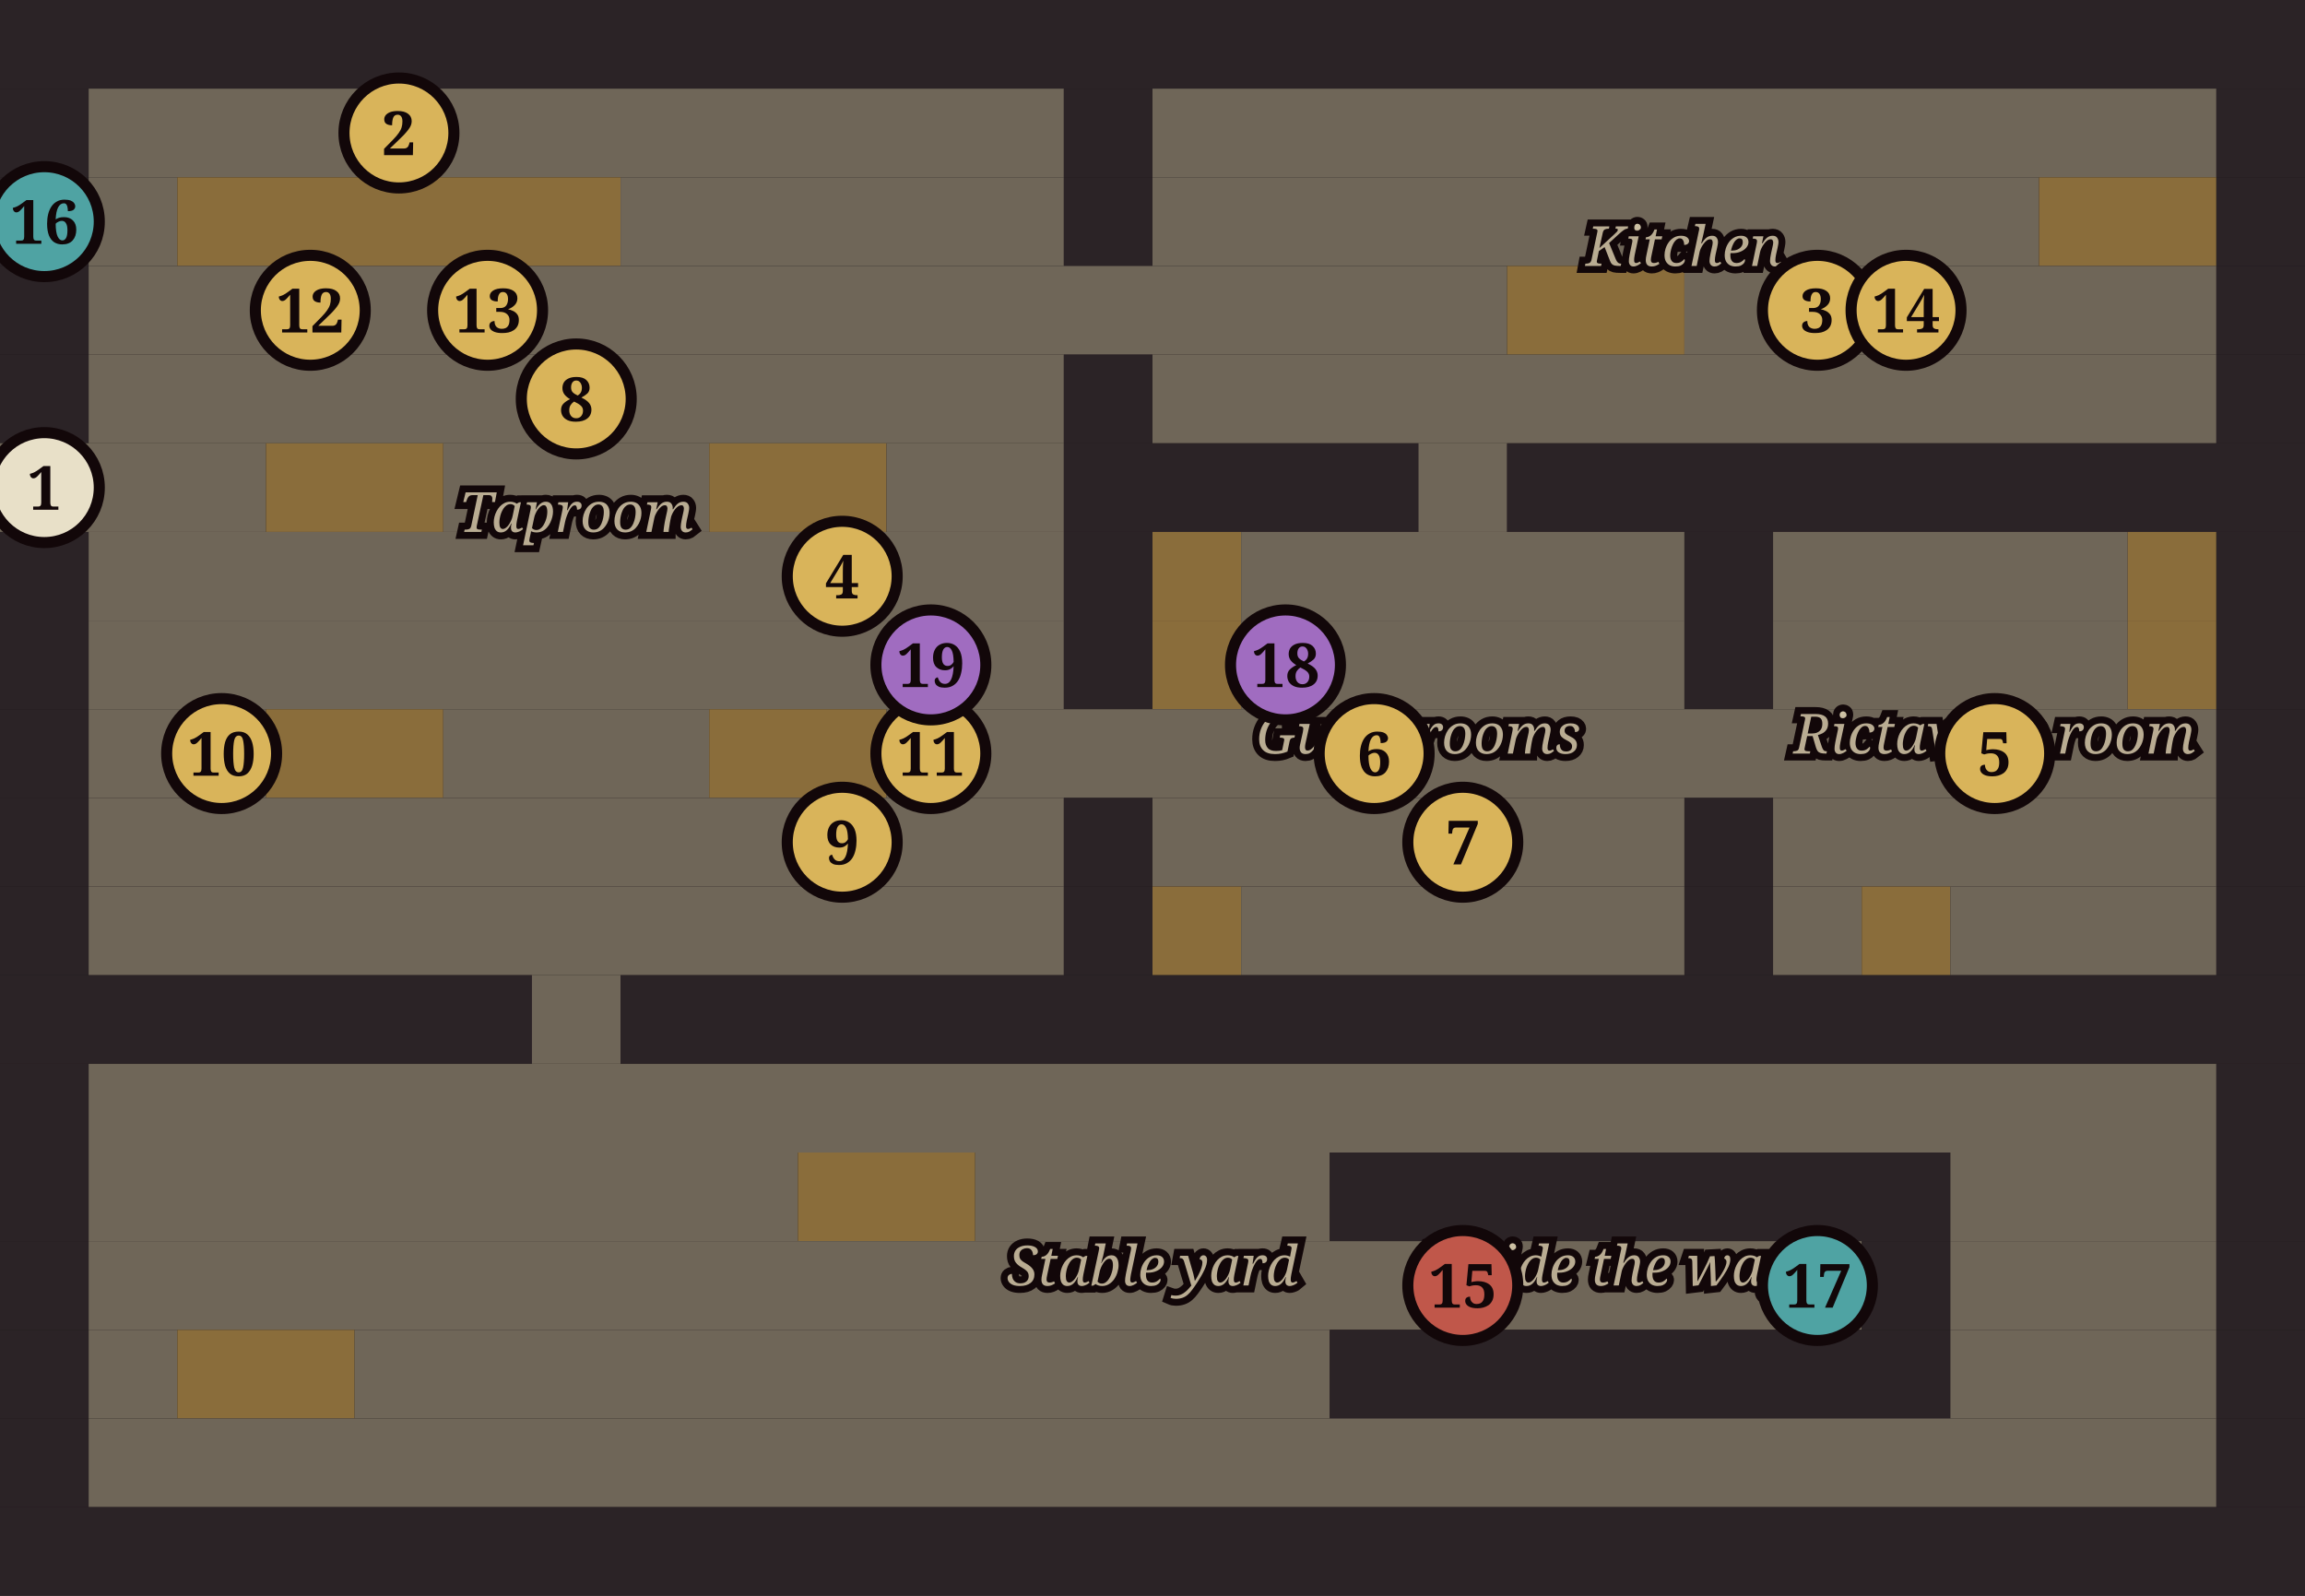
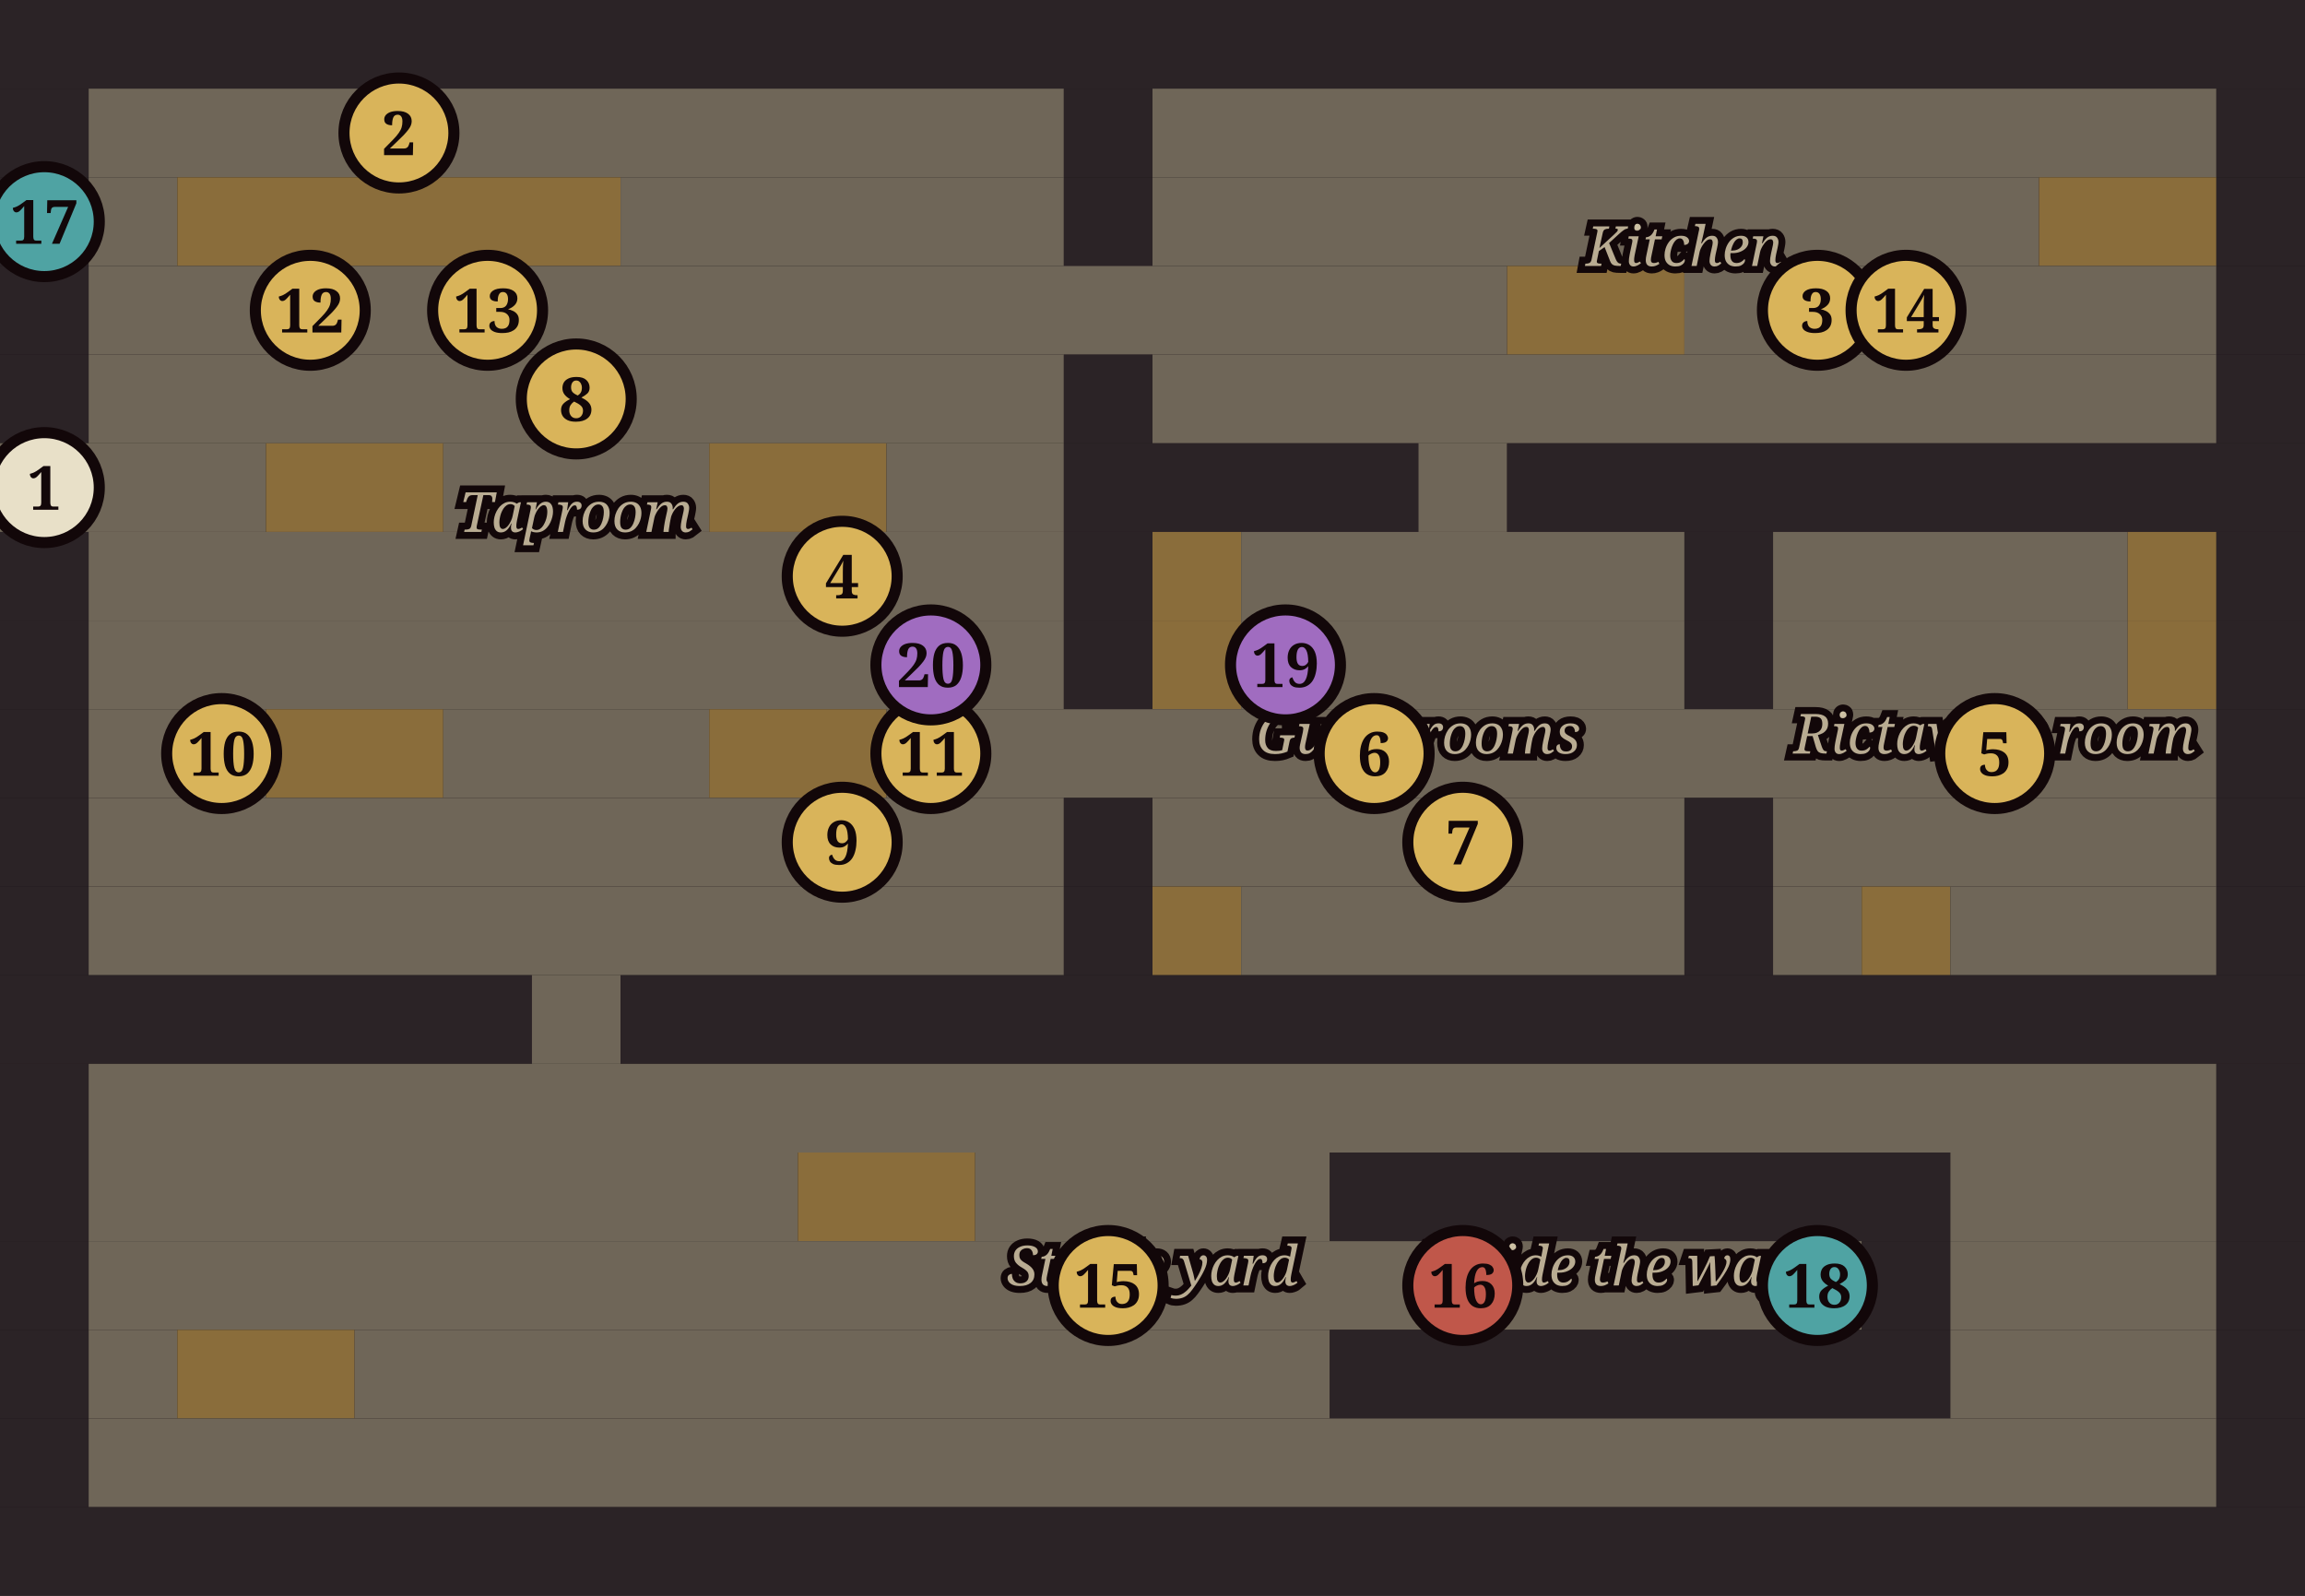
<svg xmlns="http://www.w3.org/2000/svg" viewBox="0 0 416 288" width="416" height="288" font-family="Georgia, serif">
  <rect width="416" height="288" fill="#1a1416" />
  <rect x="0" y="0" width="416" height="16" fill="#2b2326" />
  <rect x="0" y="16" width="16" height="16" fill="#2b2326" />
  <rect x="16" y="16" width="176" height="16" fill="#6f6658" />
  <rect x="192" y="16" width="16" height="16" fill="#2b2326" />
  <rect x="208" y="16" width="192" height="16" fill="#6f6658" />
  <rect x="400" y="16" width="16" height="16" fill="#2b2326" />
  <rect x="0" y="32" width="16" height="16" fill="#2b2326" />
  <rect x="16" y="32" width="16" height="16" fill="#6f6658" />
  <rect x="32" y="32" width="80" height="16" fill="#8a6d3b" />
  <rect x="112" y="32" width="80" height="16" fill="#6f6658" />
  <rect x="192" y="32" width="16" height="16" fill="#2b2326" />
  <rect x="208" y="32" width="160" height="16" fill="#6f6658" />
  <rect x="368" y="32" width="32" height="16" fill="#8a6d3b" />
  <rect x="400" y="32" width="16" height="16" fill="#2b2326" />
  <rect x="0" y="48" width="16" height="16" fill="#2b2326" />
  <rect x="16" y="48" width="256" height="16" fill="#6f6658" />
  <rect x="272" y="48" width="32" height="16" fill="#8a6d3b" />
  <rect x="304" y="48" width="96" height="16" fill="#6f6658" />
  <rect x="400" y="48" width="16" height="16" fill="#2b2326" />
  <rect x="0" y="64" width="16" height="16" fill="#2b2326" />
  <rect x="16" y="64" width="176" height="16" fill="#6f6658" />
  <rect x="192" y="64" width="16" height="16" fill="#2b2326" />
  <rect x="208" y="64" width="192" height="16" fill="#6f6658" />
  <rect x="400" y="64" width="16" height="16" fill="#2b2326" />
  <rect x="0" y="80" width="48" height="16" fill="#6f6658" />
  <rect x="48" y="80" width="32" height="16" fill="#8a6d3b" />
  <rect x="80" y="80" width="48" height="16" fill="#6f6658" />
  <rect x="128" y="80" width="32" height="16" fill="#8a6d3b" />
  <rect x="160" y="80" width="32" height="16" fill="#6f6658" />
  <rect x="192" y="80" width="64" height="16" fill="#2b2326" />
  <rect x="256" y="80" width="16" height="16" fill="#6f6658" />
  <rect x="272" y="80" width="144" height="16" fill="#2b2326" />
  <rect x="0" y="96" width="16" height="16" fill="#2b2326" />
  <rect x="16" y="96" width="176" height="16" fill="#6f6658" />
  <rect x="192" y="96" width="16" height="16" fill="#2b2326" />
  <rect x="208" y="96" width="16" height="16" fill="#8a6d3b" />
  <rect x="224" y="96" width="80" height="16" fill="#6f6658" />
  <rect x="304" y="96" width="16" height="16" fill="#2b2326" />
  <rect x="320" y="96" width="64" height="16" fill="#6f6658" />
  <rect x="384" y="96" width="16" height="16" fill="#8a6d3b" />
  <rect x="400" y="96" width="16" height="16" fill="#2b2326" />
  <rect x="0" y="112" width="16" height="16" fill="#2b2326" />
  <rect x="16" y="112" width="176" height="16" fill="#6f6658" />
  <rect x="192" y="112" width="16" height="16" fill="#2b2326" />
  <rect x="208" y="112" width="16" height="16" fill="#8a6d3b" />
  <rect x="224" y="112" width="80" height="16" fill="#6f6658" />
  <rect x="304" y="112" width="16" height="16" fill="#2b2326" />
  <rect x="320" y="112" width="64" height="16" fill="#6f6658" />
  <rect x="384" y="112" width="16" height="16" fill="#8a6d3b" />
  <rect x="400" y="112" width="16" height="16" fill="#2b2326" />
  <rect x="0" y="128" width="16" height="16" fill="#2b2326" />
  <rect x="16" y="128" width="32" height="16" fill="#6f6658" />
  <rect x="48" y="128" width="32" height="16" fill="#8a6d3b" />
  <rect x="80" y="128" width="48" height="16" fill="#6f6658" />
  <rect x="128" y="128" width="32" height="16" fill="#8a6d3b" />
  <rect x="160" y="128" width="240" height="16" fill="#6f6658" />
  <rect x="400" y="128" width="16" height="16" fill="#2b2326" />
  <rect x="0" y="144" width="16" height="16" fill="#2b2326" />
  <rect x="16" y="144" width="176" height="16" fill="#6f6658" />
  <rect x="192" y="144" width="16" height="16" fill="#2b2326" />
  <rect x="208" y="144" width="96" height="16" fill="#6f6658" />
  <rect x="304" y="144" width="16" height="16" fill="#2b2326" />
  <rect x="320" y="144" width="80" height="16" fill="#6f6658" />
  <rect x="400" y="144" width="16" height="16" fill="#2b2326" />
  <rect x="0" y="160" width="16" height="16" fill="#2b2326" />
  <rect x="16" y="160" width="176" height="16" fill="#6f6658" />
  <rect x="192" y="160" width="16" height="16" fill="#2b2326" />
  <rect x="208" y="160" width="16" height="16" fill="#8a6d3b" />
  <rect x="224" y="160" width="80" height="16" fill="#6f6658" />
  <rect x="304" y="160" width="16" height="16" fill="#2b2326" />
  <rect x="320" y="160" width="16" height="16" fill="#6f6658" />
  <rect x="336" y="160" width="16" height="16" fill="#8a6d3b" />
  <rect x="352" y="160" width="48" height="16" fill="#6f6658" />
  <rect x="400" y="160" width="16" height="16" fill="#2b2326" />
  <rect x="0" y="176" width="96" height="16" fill="#2b2326" />
  <rect x="96" y="176" width="16" height="16" fill="#6f6658" />
  <rect x="112" y="176" width="304" height="16" fill="#2b2326" />
  <rect x="0" y="192" width="16" height="16" fill="#2b2326" />
  <rect x="16" y="192" width="384" height="16" fill="#6f6658" />
  <rect x="400" y="192" width="16" height="16" fill="#2b2326" />
  <rect x="0" y="208" width="16" height="16" fill="#2b2326" />
  <rect x="16" y="208" width="128" height="16" fill="#6f6658" />
  <rect x="144" y="208" width="32" height="16" fill="#8a6d3b" />
  <rect x="176" y="208" width="64" height="16" fill="#6f6658" />
  <rect x="240" y="208" width="112" height="16" fill="#2b2326" />
  <rect x="352" y="208" width="48" height="16" fill="#6f6658" />
  <rect x="400" y="208" width="16" height="16" fill="#2b2326" />
  <rect x="0" y="224" width="16" height="16" fill="#2b2326" />
  <rect x="16" y="224" width="320" height="16" fill="#6f6658" />
  <rect x="336" y="224" width="16" height="16" fill="#2b2326" />
  <rect x="352" y="224" width="48" height="16" fill="#6f6658" />
  <rect x="400" y="224" width="16" height="16" fill="#2b2326" />
  <rect x="0" y="240" width="16" height="16" fill="#2b2326" />
  <rect x="16" y="240" width="16" height="16" fill="#6f6658" />
  <rect x="32" y="240" width="32" height="16" fill="#8a6d3b" />
  <rect x="64" y="240" width="176" height="16" fill="#6f6658" />
  <rect x="240" y="240" width="112" height="16" fill="#2b2326" />
  <rect x="352" y="240" width="48" height="16" fill="#6f6658" />
  <rect x="400" y="240" width="16" height="16" fill="#2b2326" />
  <rect x="0" y="256" width="16" height="16" fill="#2b2326" />
  <rect x="16" y="256" width="384" height="16" fill="#6f6658" />
  <rect x="400" y="256" width="16" height="16" fill="#2b2326" />
  <rect x="0" y="272" width="416" height="16" fill="#2b2326" />
  <text x="104.0" y="96.0" font-size="10" text-anchor="middle" fill="#f0e2c0" fill-opacity="0.75" stroke="#120709" stroke-width="2.5" paint-order="stroke" font-style="italic">Taproom</text>
  <text x="304.0" y="48.0" font-size="10" text-anchor="middle" fill="#f0e2c0" fill-opacity="0.75" stroke="#120709" stroke-width="2.5" paint-order="stroke" font-style="italic">Kitchen</text>
  <text x="256.0" y="136.0" font-size="10" text-anchor="middle" fill="#f0e2c0" fill-opacity="0.75" stroke="#120709" stroke-width="2.5" paint-order="stroke" font-style="italic">Guest rooms</text>
  <text x="360.0" y="136.0" font-size="10" text-anchor="middle" fill="#f0e2c0" fill-opacity="0.75" stroke="#120709" stroke-width="2.5" paint-order="stroke" font-style="italic">Rictavio's room</text>
  <text x="208.0" y="232.0" font-size="10" text-anchor="middle" fill="#f0e2c0" fill-opacity="0.75" stroke="#120709" stroke-width="2.5" paint-order="stroke" font-style="italic">Stable yard</text>
  <text x="296.0" y="232.0" font-size="10" text-anchor="middle" fill="#f0e2c0" fill-opacity="0.75" stroke="#120709" stroke-width="2.5" paint-order="stroke" font-style="italic">Inside the wagon</text>
  <circle cx="8.0" cy="88.0" r="9.92" fill="#e8e0c8" stroke="#120709" stroke-width="2" />
  <text x="8.0" y="92.0" font-size="11" text-anchor="middle" fill="#120709" font-weight="bold">1</text>
  <circle cx="72.0" cy="24.0" r="9.92" fill="#d9b45a" stroke="#120709" stroke-width="2" />
  <text x="72.0" y="28.0" font-size="11" text-anchor="middle" fill="#120709" font-weight="bold">2</text>
  <circle cx="328.0" cy="56.0" r="9.92" fill="#d9b45a" stroke="#120709" stroke-width="2" />
  <text x="328.0" y="60.0" font-size="11" text-anchor="middle" fill="#120709" font-weight="bold">3</text>
  <circle cx="152.0" cy="104.0" r="9.92" fill="#d9b45a" stroke="#120709" stroke-width="2" />
  <text x="152.0" y="108.0" font-size="11" text-anchor="middle" fill="#120709" font-weight="bold">4</text>
  <circle cx="360.0" cy="136.0" r="9.92" fill="#d9b45a" stroke="#120709" stroke-width="2" />
  <text x="360.0" y="140.0" font-size="11" text-anchor="middle" fill="#120709" font-weight="bold">5</text>
  <circle cx="248.0" cy="136.0" r="9.92" fill="#d9b45a" stroke="#120709" stroke-width="2" />
  <text x="248.0" y="140.0" font-size="11" text-anchor="middle" fill="#120709" font-weight="bold">6</text>
  <circle cx="264.0" cy="152.0" r="9.92" fill="#d9b45a" stroke="#120709" stroke-width="2" />
  <text x="264.0" y="156.0" font-size="11" text-anchor="middle" fill="#120709" font-weight="bold">7</text>
  <circle cx="104.0" cy="72.0" r="9.92" fill="#d9b45a" stroke="#120709" stroke-width="2" />
  <text x="104.0" y="76.0" font-size="11" text-anchor="middle" fill="#120709" font-weight="bold">8</text>
  <circle cx="152.0" cy="152.0" r="9.92" fill="#d9b45a" stroke="#120709" stroke-width="2" />
  <text x="152.0" y="156.0" font-size="11" text-anchor="middle" fill="#120709" font-weight="bold">9</text>
  <circle cx="40.0" cy="136.0" r="9.92" fill="#d9b45a" stroke="#120709" stroke-width="2" />
  <text x="40.0" y="140.0" font-size="11" text-anchor="middle" fill="#120709" font-weight="bold">10</text>
  <circle cx="168.0" cy="136.0" r="9.92" fill="#d9b45a" stroke="#120709" stroke-width="2" />
  <text x="168.0" y="140.0" font-size="11" text-anchor="middle" fill="#120709" font-weight="bold">11</text>
  <circle cx="56.0" cy="56.0" r="9.92" fill="#d9b45a" stroke="#120709" stroke-width="2" />
  <text x="56.0" y="60.0" font-size="11" text-anchor="middle" fill="#120709" font-weight="bold">12</text>
  <circle cx="88.0" cy="56.0" r="9.92" fill="#d9b45a" stroke="#120709" stroke-width="2" />
  <text x="88.0" y="60.0" font-size="11" text-anchor="middle" fill="#120709" font-weight="bold">13</text>
  <circle cx="344.0" cy="56.0" r="9.92" fill="#d9b45a" stroke="#120709" stroke-width="2" />
  <text x="344.0" y="60.0" font-size="11" text-anchor="middle" fill="#120709" font-weight="bold">14</text>
+   <circle cx="200.0" cy="232.0" r="9.92" fill="#d9b45a" stroke="#120709" stroke-width="2" />
+   <text x="200.0" y="236.0" font-size="11" text-anchor="middle" fill="#120709" font-weight="bold">15</text>
  <circle cx="264.0" cy="232.0" r="9.92" fill="#c0574a" stroke="#120709" stroke-width="2" />
-   <text x="264.0" y="236.0" font-size="11" text-anchor="middle" fill="#120709" font-weight="bold">15</text>
+   <text x="264.0" y="236.0" font-size="11" text-anchor="middle" fill="#120709" font-weight="bold">16</text>
  <circle cx="8.0" cy="40.0" r="9.92" fill="#4fa3a3" stroke="#120709" stroke-width="2" />
-   <text x="8.0" y="44.0" font-size="11" text-anchor="middle" fill="#120709" font-weight="bold">16</text>
+   <text x="8.0" y="44.0" font-size="11" text-anchor="middle" fill="#120709" font-weight="bold">17</text>
  <circle cx="328.0" cy="232.0" r="9.92" fill="#4fa3a3" stroke="#120709" stroke-width="2" />
-   <text x="328.0" y="236.0" font-size="11" text-anchor="middle" fill="#120709" font-weight="bold">17</text>
+   <text x="328.0" y="236.0" font-size="11" text-anchor="middle" fill="#120709" font-weight="bold">18</text>
  <circle cx="232.0" cy="120.0" r="9.92" fill="#a06cc0" stroke="#120709" stroke-width="2" />
-   <text x="232.0" y="124.0" font-size="11" text-anchor="middle" fill="#120709" font-weight="bold">18</text>
+   <text x="232.0" y="124.0" font-size="11" text-anchor="middle" fill="#120709" font-weight="bold">19</text>
  <circle cx="168.0" cy="120.0" r="9.92" fill="#a06cc0" stroke="#120709" stroke-width="2" />
-   <text x="168.0" y="124.0" font-size="11" text-anchor="middle" fill="#120709" font-weight="bold">19</text>
+   <text x="168.0" y="124.0" font-size="11" text-anchor="middle" fill="#120709" font-weight="bold">20</text>
</svg>
